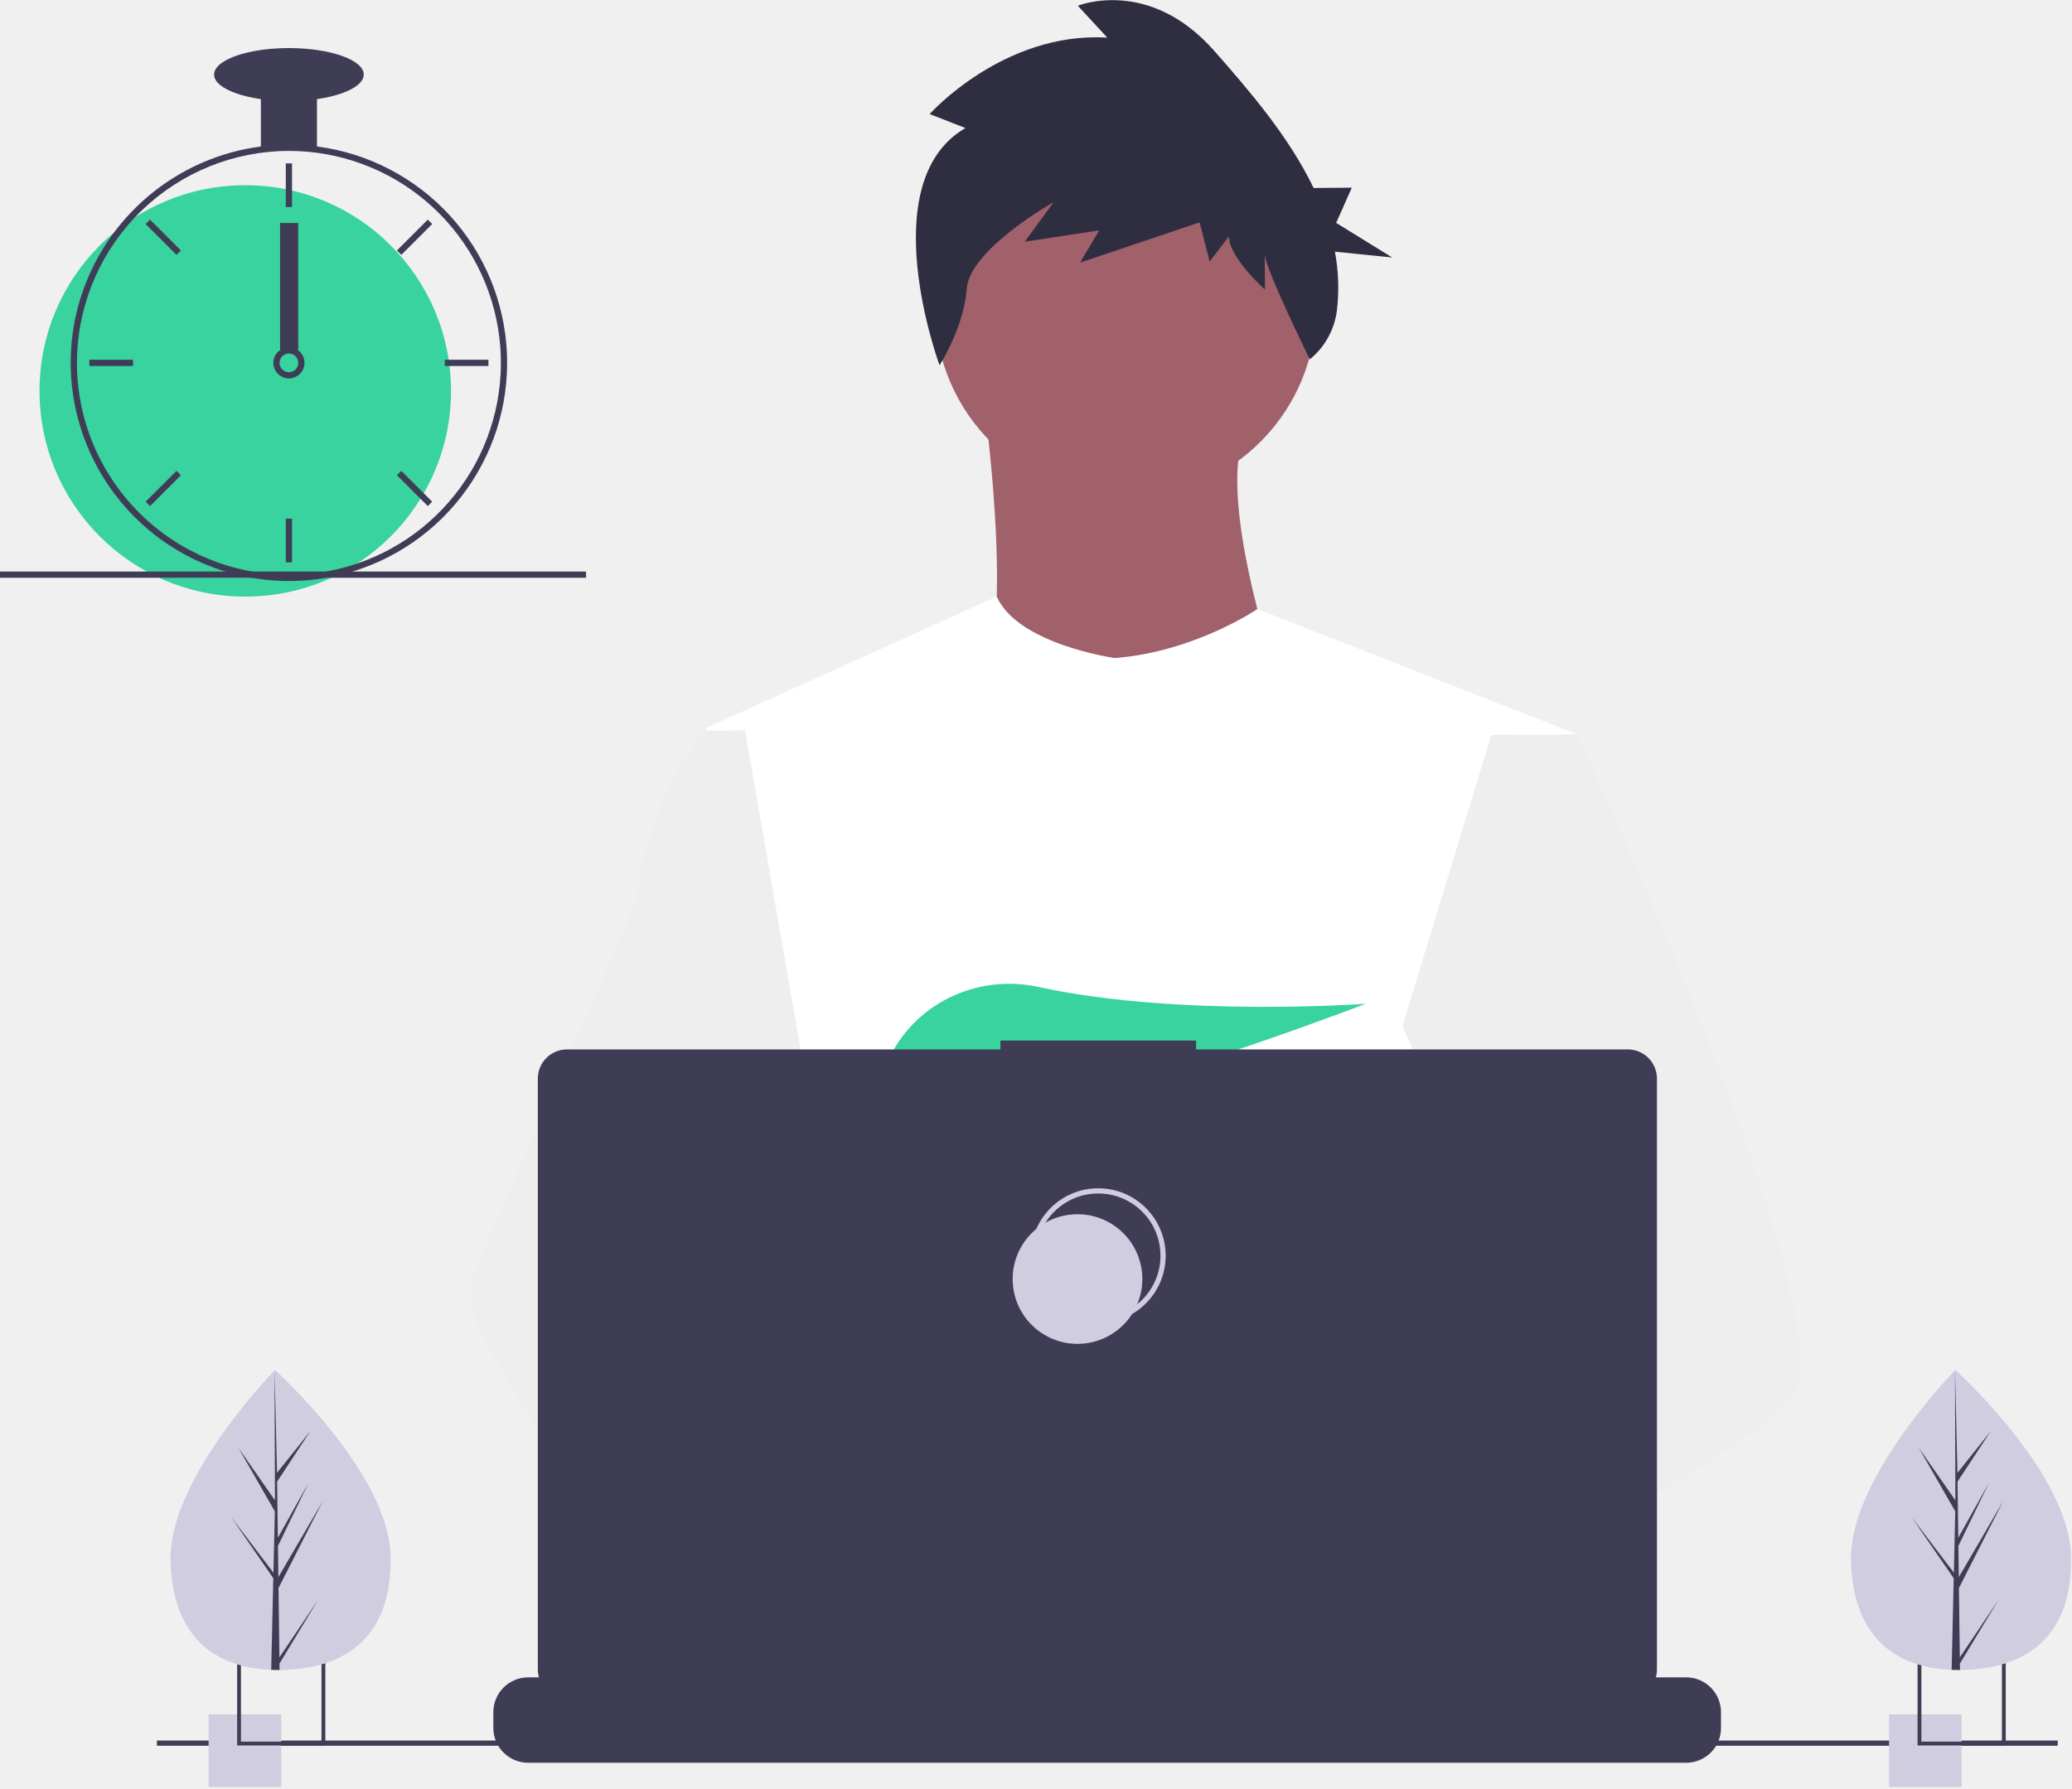
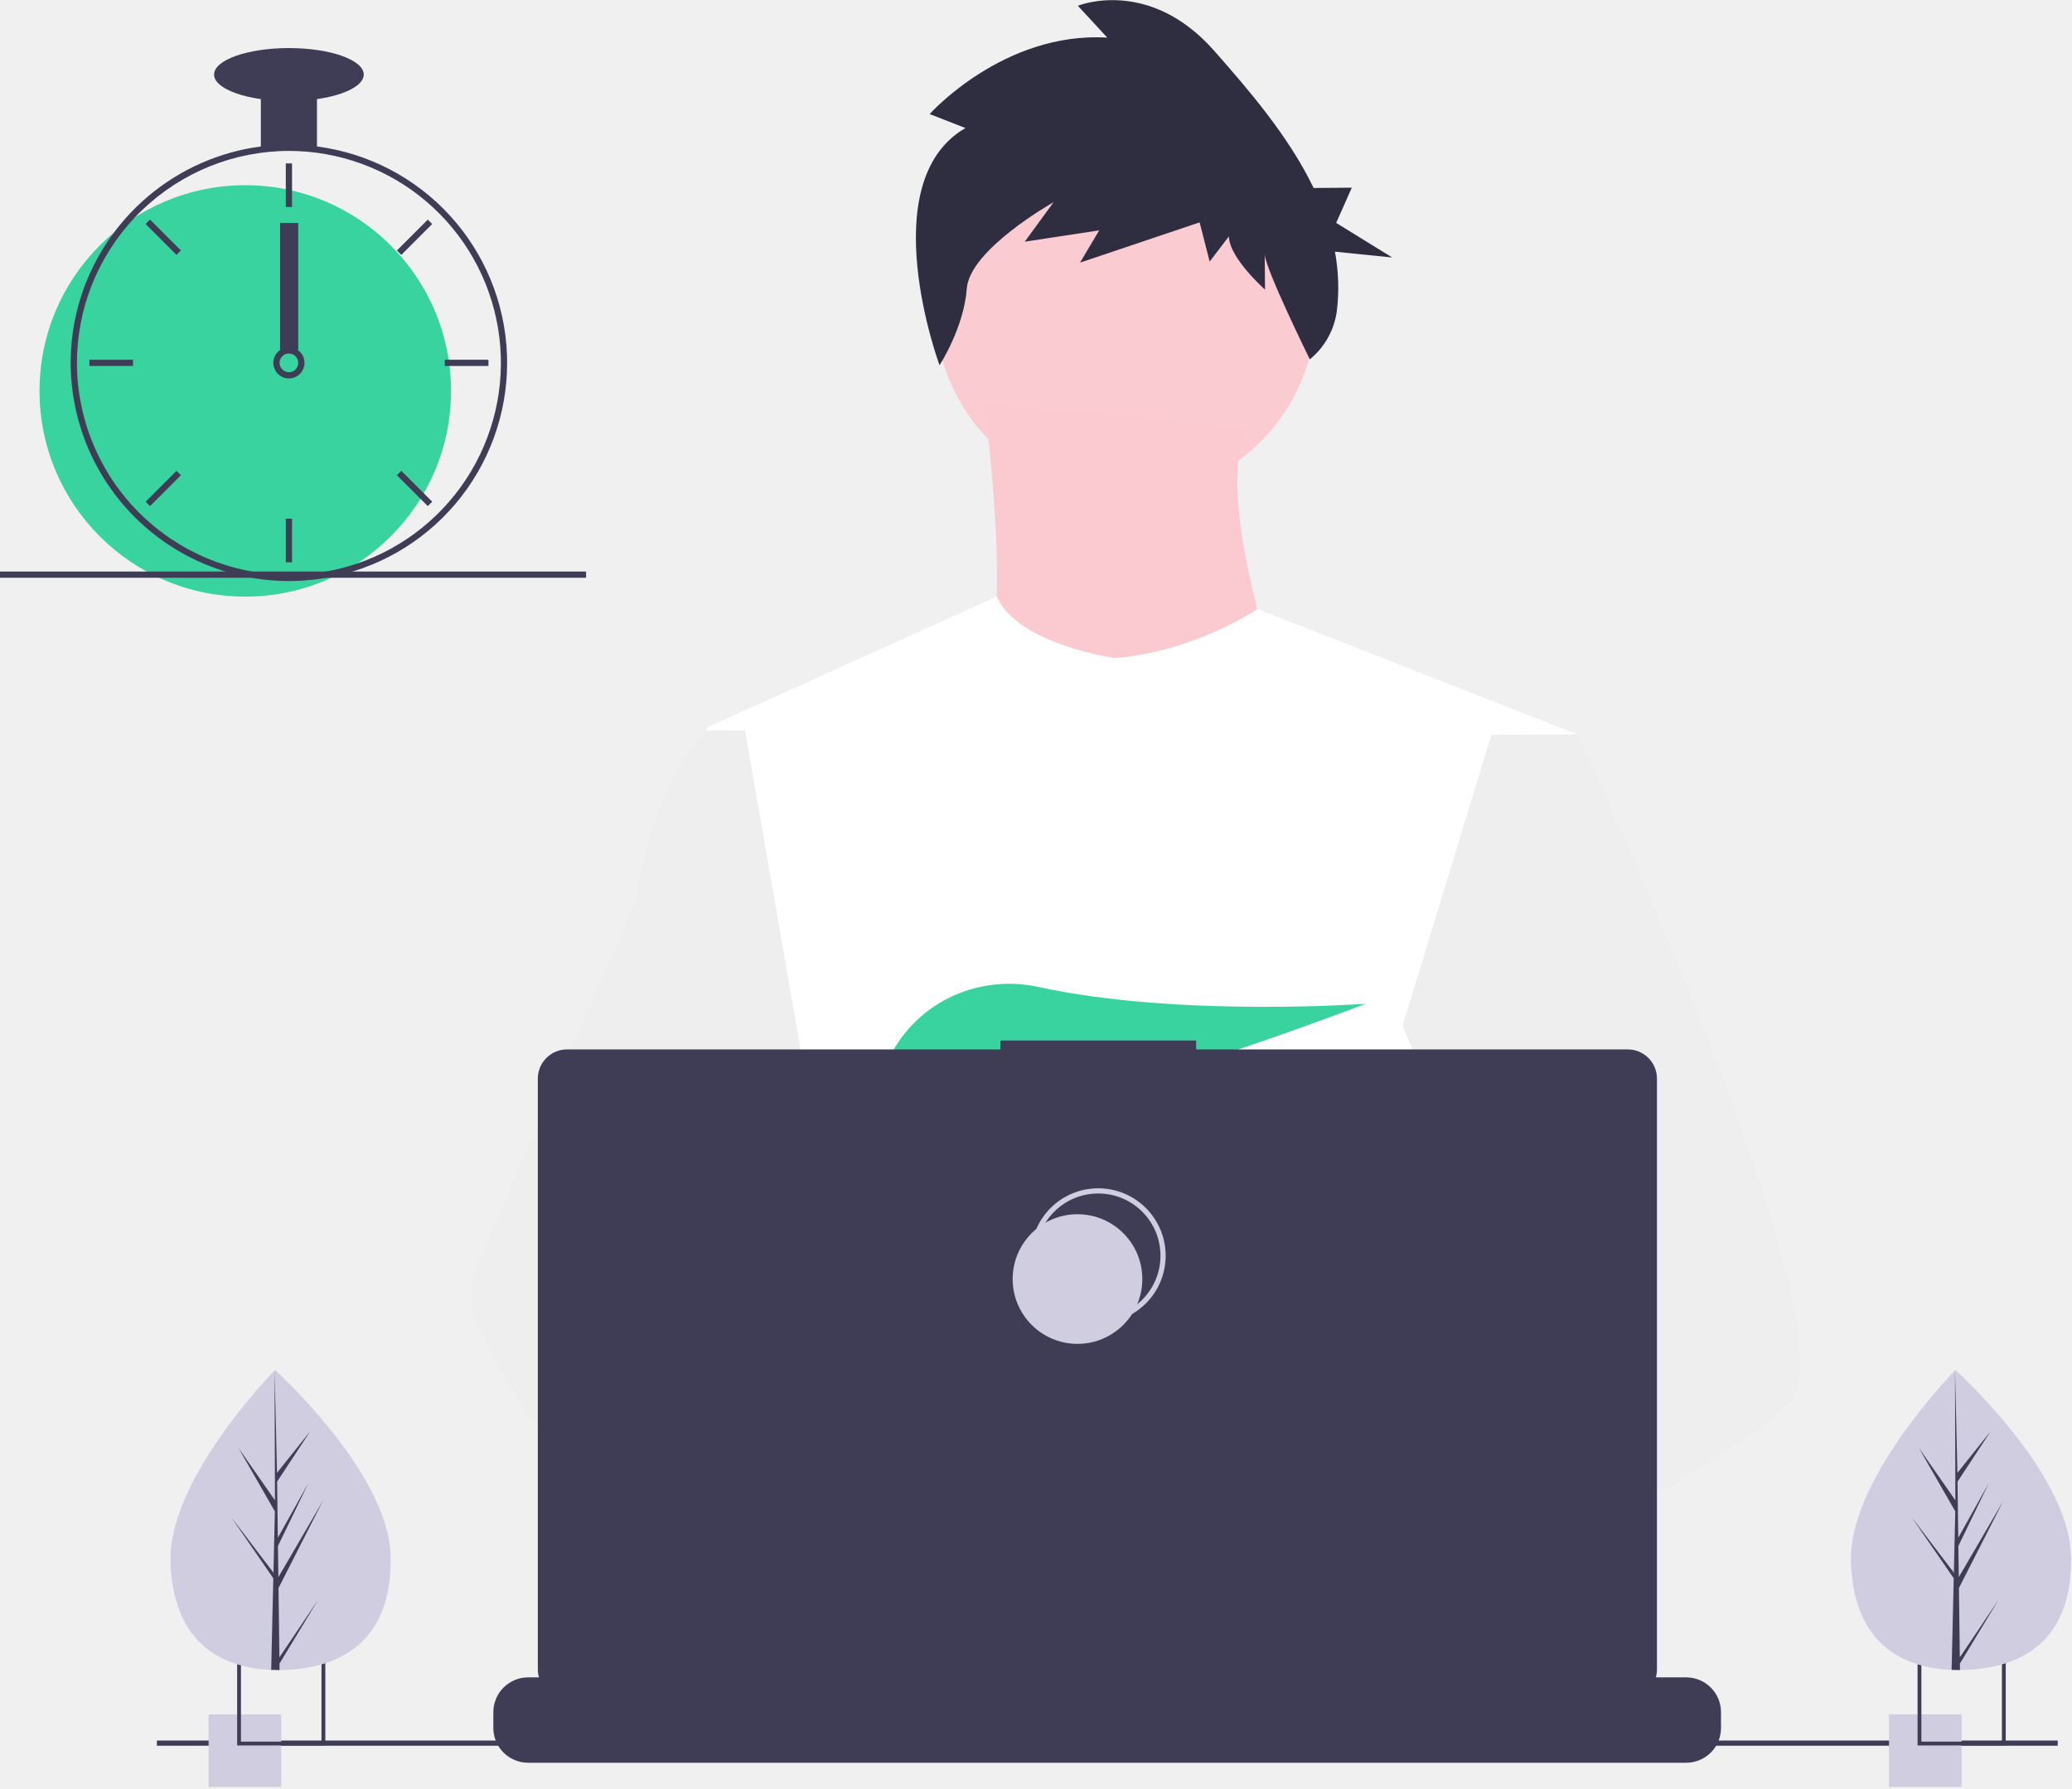
<svg xmlns="http://www.w3.org/2000/svg" width="799" height="690" viewBox="0 0 799 690" fill="none">
-   <g id="undraw_dev_productivity_umsq (1) 1" clip-path="url(#clip0)">
-     <path id="Vector" d="M516.92 624.636C516.92 624.636 512.16 626.266 504.42 628.576C487.31 633.706 455.65 642.216 428.82 643.916C405.72 645.396 386.2 641.836 382.63 626.766C381.1 620.286 383.27 614.956 388 610.576C402.12 597.486 439 592.796 468.25 591.186C476.51 590.736 484.15 590.526 490.51 590.446C501.31 590.306 508.39 590.526 508.39 590.526L508.56 591.186L516.92 624.636Z" fill="#A0616A" />
-     <path id="Vector_2" d="M436.99 672.586C418.61 695.346 342.73 647.666 316.19 629.886C310.41 626.016 306.97 623.566 306.97 623.566L331.25 591.186L338.94 580.936C338.94 580.936 345.82 584.586 355.99 590.526C356.36 590.746 356.73 590.966 357.11 591.186C365.88 596.336 376.89 603.066 388 610.576C403.33 620.946 418.83 632.776 428.82 643.916C438.59 654.806 443.08 665.036 436.99 672.586Z" fill="#A0616A" />
-     <g id="me">
-       <path id="Vector_3" d="M434.672 191.952C475.283 191.607 507.926 158.406 507.582 117.795C507.237 77.183 474.036 44.54 433.425 44.885C392.813 45.229 360.17 78.43 360.515 119.042C360.859 159.653 394.06 192.296 434.672 191.952Z" fill="#A0616A" />
-       <path id="Vector_4" d="M379.477 155.65C379.477 155.65 394.216 259.972 373.002 271.875C351.787 283.779 499.929 283.588 499.929 283.588C499.929 283.588 466.124 193.284 480.809 165.449L379.477 155.65Z" fill="#A0616A" />
-       <path id="Vector_5" d="M608.101 283.199L596.257 339.402L571.214 458.308L570.49 464.815L562.138 540.138L556.582 590.177L552.857 623.79C528.584 636.526 510.988 645.326 510.988 645.326C510.988 645.326 509.404 637.719 506.871 627.99C489.805 633.265 458.218 642.043 431.404 643.97C441.266 654.777 445.842 664.969 439.817 672.57C421.63 695.485 345.349 648.45 318.659 630.896C318.077 635.158 317.879 639.464 318.068 643.762L297.626 628.314L299.331 592.359L302.206 531.522L305.819 455.229C304.448 451.975 303.294 448.634 302.364 445.228C295.956 423.161 288.032 379.057 281.928 342.067C277.016 312.298 273.302 287.138 272.517 281.785C272.411 281.086 272.358 280.726 272.358 280.726L384.363 230.094C392.509 248.556 429.865 253.809 429.865 253.809C460.756 251.417 484.847 234.913 484.847 234.913L608.101 283.199Z" fill="white" />
-       <path id="Vector_6" d="M372.285 49.381L358.49 43.993C358.49 43.993 386.969 12.1 426.99 14.513L415.635 2.224C415.635 2.224 443.04 -9.018 468.283 19.667C481.553 34.747 496.908 52.474 506.557 72.508L521.281 72.383L515.251 85.966L536.874 99.315L514.777 97.072C516.155 104.471 516.421 112.034 515.566 119.511C514.683 126.991 510.928 133.835 505.094 138.598V138.598C505.094 138.598 487.743 103.449 487.696 97.944L487.813 111.705C487.813 111.705 473.959 99.437 473.889 91.181L466.471 100.877L462.593 85.772L416.475 101.301L423.87 88.853L395.157 93.225L406.278 77.992C406.278 77.992 373.932 96.157 372.811 111.304C371.689 126.452 362.299 140.875 362.299 140.875C362.299 140.875 336.213 70.329 372.285 49.381Z" fill="#2F2E41" />
-       <path id="Vector_7" d="M690.215 540.422C682.794 548.605 664.338 560.992 641.951 574.422C633.623 579.413 624.757 584.559 615.71 589.676C594.122 601.889 571.514 614.001 552.857 623.79C528.584 636.526 510.988 645.326 510.988 645.326C510.988 645.326 509.403 637.719 506.871 627.99C503.48 614.968 498.397 598.141 493.184 590.715C493.002 590.456 492.82 590.218 492.638 589.979C491.121 588.022 489.601 586.885 488.112 586.897L562.138 540.138L594.127 519.926L570.489 464.814L540.842 395.683L557.908 339.727L575.062 283.479L608.101 283.199C608.101 283.199 619.243 306.985 633.514 340.166C635.647 345.128 637.851 350.299 640.096 355.64C669.469 425.394 706.176 522.836 690.215 540.422Z" fill="#EEEEEE" />
-       <path id="Vector_8" d="M358.123 591.2C355.41 591.212 352.702 591.456 350.029 591.928C327.074 596.073 320.47 616.94 318.659 630.896C318.077 635.158 317.879 639.464 318.068 643.761L297.626 628.314L290.178 622.687C272.316 616.628 256.353 605.733 242.483 592.84C230.449 581.456 219.634 568.849 210.213 555.223C200.831 541.793 192.448 527.692 185.134 513.034C183.094 508.943 181.977 504.454 181.864 499.884C181.751 495.314 182.644 490.775 184.48 486.588L209.154 430.327L245.218 348.098C245.471 346.146 245.752 344.237 246.059 342.371C252.995 300.511 272.367 281.786 272.367 281.786L287.286 281.659L297.778 341.932L310.813 416.815L302.364 445.227L282.839 510.845L302.205 531.522L358.123 591.2Z" fill="#EEEEEE" />
-     </g>
-     <path id="Vector_9" d="M372.877 415.806L385.631 430.686C390.37 429.783 395.319 428.721 400.416 427.529L396.752 415.806L405.71 426.256C459.707 412.975 526.637 387.155 526.637 387.155C526.637 387.155 454.379 392.453 400.428 380.666C376.558 375.451 351.998 387.284 342.202 409.668C336.508 422.679 337.403 433.951 357.596 433.951C364.419 433.835 371.223 433.195 377.949 432.037L372.877 415.806Z" fill="#38D39F" />
-     <path id="Vector_10" d="M663.65 660.386V666.456C663.654 668.122 663.345 669.774 662.74 671.326C662.472 672.018 662.147 672.687 661.77 673.326C660.578 675.326 658.887 676.983 656.862 678.133C654.838 679.283 652.549 679.887 650.22 679.886H203.67C201.342 679.887 199.053 679.283 197.028 678.133C195.003 676.983 193.312 675.326 192.12 673.326C191.743 672.687 191.419 672.018 191.15 671.326C190.546 669.774 190.237 668.122 190.24 666.456V660.386C190.24 658.622 190.587 656.876 191.262 655.246C191.936 653.616 192.926 652.136 194.173 650.888C195.42 649.641 196.901 648.652 198.53 647.977C200.16 647.302 201.906 646.955 203.67 646.956H229.41V644.126C229.41 644.052 229.425 643.979 229.453 643.911C229.481 643.843 229.522 643.782 229.574 643.73C229.626 643.678 229.688 643.636 229.756 643.608C229.824 643.58 229.897 643.566 229.97 643.566H243.4C243.474 643.566 243.547 643.58 243.615 643.608C243.683 643.636 243.745 643.678 243.797 643.73C243.849 643.782 243.89 643.843 243.918 643.911C243.946 643.979 243.96 644.052 243.96 644.126V646.956H252.35V644.126C252.35 644.052 252.365 643.979 252.393 643.911C252.421 643.843 252.462 643.782 252.514 643.73C252.566 643.678 252.628 643.636 252.696 643.608C252.764 643.58 252.837 643.566 252.91 643.566H266.34C266.414 643.566 266.487 643.58 266.555 643.608C266.623 643.636 266.684 643.678 266.736 643.73C266.789 643.782 266.83 643.843 266.858 643.911C266.886 643.979 266.9 644.052 266.9 644.126V646.956H275.3V644.126C275.3 644.052 275.315 643.979 275.343 643.911C275.371 643.843 275.412 643.782 275.464 643.73C275.516 643.678 275.578 643.636 275.646 643.608C275.714 643.58 275.787 643.566 275.86 643.566H289.29C289.364 643.566 289.437 643.58 289.505 643.608C289.573 643.636 289.634 643.678 289.686 643.73C289.739 643.782 289.78 643.843 289.808 643.911C289.836 643.979 289.85 644.052 289.85 644.126V646.956H298.24V644.126C298.24 644.052 298.255 643.979 298.283 643.911C298.311 643.843 298.352 643.782 298.404 643.73C298.456 643.678 298.518 643.636 298.586 643.608C298.654 643.58 298.727 643.566 298.8 643.566H312.23C312.304 643.566 312.377 643.58 312.445 643.608C312.513 643.636 312.574 643.678 312.626 643.73C312.678 643.782 312.72 643.843 312.748 643.911C312.776 643.979 312.79 644.052 312.79 644.126V646.956H321.18V644.126C321.18 644.052 321.194 643.979 321.223 643.911C321.251 643.843 321.292 643.782 321.344 643.73C321.396 643.678 321.458 643.636 321.526 643.608C321.594 643.58 321.667 643.566 321.74 643.566H335.17C335.244 643.566 335.317 643.58 335.385 643.608C335.453 643.636 335.514 643.678 335.566 643.73C335.618 643.782 335.66 643.843 335.688 643.911C335.716 643.979 335.73 644.052 335.73 644.126V646.956H344.13V644.126C344.13 644.052 344.145 643.979 344.173 643.911C344.201 643.843 344.242 643.782 344.294 643.73C344.346 643.678 344.408 643.636 344.476 643.608C344.544 643.58 344.617 643.566 344.69 643.566H358.12C358.194 643.566 358.267 643.58 358.335 643.608C358.403 643.636 358.464 643.678 358.516 643.73C358.569 643.782 358.61 643.843 358.638 643.911C358.666 643.979 358.68 644.052 358.68 644.126V646.956H367.07V644.126C367.07 644.052 367.085 643.979 367.113 643.911C367.141 643.843 367.182 643.782 367.234 643.73C367.286 643.678 367.348 643.636 367.416 643.608C367.484 643.58 367.557 643.566 367.63 643.566H472.83C472.904 643.566 472.977 643.58 473.045 643.608C473.113 643.636 473.174 643.678 473.227 643.73C473.279 643.782 473.32 643.843 473.348 643.911C473.376 643.979 473.39 644.052 473.39 644.126V646.956H481.79V644.126C481.79 644.052 481.804 643.979 481.833 643.911C481.861 643.843 481.902 643.782 481.954 643.73C482.006 643.678 482.068 643.636 482.136 643.608C482.204 643.58 482.277 643.566 482.35 643.566H495.78C495.928 643.567 496.07 643.627 496.175 643.732C496.279 643.836 496.339 643.978 496.34 644.126V646.956H504.73V644.126C504.73 644.052 504.745 643.979 504.773 643.911C504.801 643.843 504.842 643.782 504.894 643.73C504.946 643.678 505.008 643.636 505.076 643.608C505.144 643.58 505.217 643.566 505.29 643.566H518.72C518.794 643.566 518.867 643.58 518.935 643.608C519.003 643.636 519.065 643.678 519.117 643.73C519.169 643.782 519.21 643.843 519.238 643.911C519.266 643.979 519.28 644.052 519.28 644.126V646.956H527.67V644.126C527.67 644.052 527.685 643.979 527.713 643.911C527.741 643.843 527.782 643.782 527.834 643.73C527.886 643.678 527.948 643.636 528.016 643.608C528.084 643.58 528.157 643.566 528.23 643.566H541.66C541.734 643.566 541.807 643.58 541.875 643.608C541.943 643.636 542.005 643.678 542.057 643.73C542.109 643.782 542.15 643.843 542.178 643.911C542.206 643.979 542.22 644.052 542.22 644.126V646.956H550.62V644.126C550.62 644.052 550.635 643.979 550.663 643.911C550.691 643.843 550.732 643.782 550.784 643.73C550.836 643.678 550.898 643.636 550.966 643.608C551.034 643.58 551.107 643.566 551.18 643.566H564.61C564.757 643.568 564.898 643.628 565.001 643.733C565.104 643.837 565.161 643.979 565.16 644.126V646.956H573.56V644.126C573.56 644.052 573.575 643.979 573.603 643.911C573.631 643.843 573.672 643.782 573.724 643.73C573.776 643.678 573.838 643.636 573.906 643.608C573.974 643.58 574.047 643.566 574.12 643.566H587.55C587.624 643.566 587.697 643.58 587.765 643.608C587.833 643.636 587.895 643.678 587.947 643.73C587.999 643.782 588.04 643.843 588.068 643.911C588.096 643.979 588.11 644.052 588.11 644.126V646.956H596.5V644.126C596.5 644.052 596.515 643.979 596.543 643.911C596.571 643.843 596.612 643.782 596.664 643.73C596.716 643.678 596.778 643.636 596.846 643.608C596.914 643.58 596.987 643.566 597.06 643.566H610.49C610.564 643.566 610.637 643.58 610.705 643.608C610.773 643.636 610.835 643.678 610.887 643.73C610.939 643.782 610.98 643.843 611.008 643.911C611.036 643.979 611.05 644.052 611.05 644.126V646.956H650.22C651.984 646.955 653.731 647.302 655.36 647.977C656.99 648.652 658.471 649.641 659.718 650.888C660.965 652.136 661.954 653.616 662.629 655.246C663.304 656.876 663.651 658.622 663.65 660.386Z" fill="#3F3D56" />
-     <path id="Vector_11" d="M793.5 671.326H60.5V673.326H793.5V671.326Z" fill="#3F3D56" />
-     <path id="Vector_12" d="M627.694 404.757H461.251V401.326H385.78V404.757H218.651C215.665 404.757 212.801 405.943 210.69 408.054C208.578 410.166 207.392 413.029 207.392 416.015V643.927C207.392 646.913 208.578 649.776 210.69 651.888C212.801 653.999 215.665 655.185 218.651 655.185H627.694C630.68 655.185 633.544 653.999 635.655 651.888C637.767 649.776 638.953 646.913 638.953 643.927V416.015C638.953 414.537 638.662 413.073 638.096 411.707C637.53 410.341 636.701 409.1 635.655 408.054C634.61 407.009 633.369 406.18 632.003 405.614C630.637 405.048 629.173 404.757 627.694 404.757Z" fill="#3F3D56" />
-     <path id="Vector_13" d="M423.5 509.326C437.307 509.326 448.5 498.133 448.5 484.326C448.5 470.519 437.307 459.326 423.5 459.326C409.693 459.326 398.5 470.519 398.5 484.326C398.5 498.133 409.693 509.326 423.5 509.326Z" stroke="#D0CDE1" stroke-width="2" stroke-miterlimit="10" />
-     <path id="Vector_14" d="M415.5 518.326C429.307 518.326 440.5 507.133 440.5 493.326C440.5 479.519 429.307 468.326 415.5 468.326C401.693 468.326 390.5 479.519 390.5 493.326C390.5 507.133 401.693 518.326 415.5 518.326Z" fill="#D0CDE1" />
-     <path id="Vector_15" d="M108.446 661.223H80.446V689.223H108.446V661.223Z" fill="#D0CDE1" />
-     <path id="Vector_16" d="M91.45 639.223V673.223H125.45V639.223H91.45ZM123.97 671.743H92.92V640.703H123.97V671.743Z" fill="#3F3D56" />
-     <path id="Vector_17" d="M756.446 661.223H728.446V689.223H756.446V661.223Z" fill="#D0CDE1" />
-     <path id="Vector_18" d="M739.45 639.223V673.223H773.45V639.223H739.45ZM771.97 671.743H740.92V640.703H771.97V671.743Z" fill="#3F3D56" />
-     <path id="Vector_19" d="M94.58 230.113C138.399 230.113 173.921 194.592 173.921 150.773C173.921 106.955 138.399 71.433 94.58 71.433C50.762 71.433 15.24 106.955 15.24 150.773C15.24 194.592 50.762 230.113 94.58 230.113Z" fill="#38D39F" />
-     <path id="Vector_20" d="M122.229 56.49C115.045 55.576 107.774 55.576 100.59 56.49C84.586 58.591 69.52 65.24 57.181 75.647C44.842 86.053 35.747 99.781 30.975 115.202C28.805 122.229 27.576 129.514 27.321 136.864C27.285 137.886 27.261 138.92 27.261 139.954C27.283 162.264 36.156 183.655 51.932 199.431C67.708 215.207 89.099 224.08 111.41 224.103C113.201 224.103 114.992 224.042 116.759 223.934C120.907 223.674 125.03 223.103 129.093 222.227C148.495 218.055 165.798 207.161 177.947 191.468C190.095 175.776 196.308 156.295 195.487 136.467C194.665 116.638 186.863 97.738 173.459 83.104C160.054 68.47 141.909 59.044 122.229 56.49H122.229ZM137.748 217.347H137.736C130.959 219.659 123.905 221.062 116.759 221.518C114.992 221.638 113.201 221.698 111.41 221.698C89.738 221.672 68.961 213.051 53.637 197.727C38.312 182.402 29.691 161.626 29.665 139.954C29.665 138.92 29.689 137.886 29.725 136.864C30.551 115.744 39.516 95.762 54.741 81.101C69.967 66.44 90.273 58.237 111.41 58.209C130.776 58.21 149.513 65.087 164.283 77.613C179.052 90.14 188.895 107.503 192.057 126.61C195.219 145.716 191.496 165.325 181.55 181.942C171.604 198.559 156.081 211.106 137.748 217.347H137.748Z" fill="#3F3D56" />
-     <path id="Vector_21" d="M112.612 63.018H110.208V79.847H112.612V63.018Z" fill="#3F3D56" />
-     <path id="Vector_22" d="M57.858 84.702L56.158 86.402L68.058 98.302L69.758 96.602L57.858 84.702Z" fill="#3F3D56" />
-     <path id="Vector_23" d="M34.474 138.751V141.156H51.303V138.751H34.474Z" fill="#3F3D56" />
-     <path id="Vector_24" d="M56.158 193.506L57.858 195.206L69.758 183.306L68.058 181.606L56.158 193.506Z" fill="#3F3D56" />
-     <path id="Vector_25" d="M153.062 96.602L154.762 98.302L166.662 86.402L164.962 84.702L153.062 96.602Z" fill="#3F3D56" />
-     <path id="Vector_26" d="M171.516 138.751V141.156H188.346V138.751H171.516Z" fill="#3F3D56" />
-     <path id="Vector_27" d="M154.762 181.605L153.062 183.305L164.962 195.206L166.662 193.506L154.762 181.605Z" fill="#3F3D56" />
-     <path id="Vector_28" d="M112.612 200.06H110.208V216.89H112.612V200.06Z" fill="#3F3D56" />
-     <path id="Vector_29" d="M115.016 135.145C113.976 134.365 112.711 133.943 111.41 133.943C110.11 133.943 108.844 134.365 107.804 135.145C107.091 135.686 106.505 136.375 106.085 137.165C105.552 138.181 105.322 139.329 105.421 140.473C105.52 141.616 105.944 142.707 106.644 143.617C107.343 144.527 108.288 145.218 109.368 145.608C110.447 145.997 111.616 146.07 112.735 145.817C113.855 145.564 114.878 144.996 115.685 144.179C116.492 143.363 117.048 142.333 117.288 141.21C117.528 140.088 117.441 138.92 117.039 137.846C116.636 136.771 115.935 135.834 115.017 135.145H115.016ZM111.41 143.56C110.454 143.557 109.539 143.176 108.863 142.501C108.187 141.825 107.807 140.909 107.804 139.954C107.808 139.224 108.03 138.513 108.441 137.91C108.793 137.4 109.271 136.989 109.828 136.718C110.386 136.446 111.004 136.323 111.623 136.361C112.241 136.398 112.84 136.594 113.361 136.931C113.881 137.267 114.307 137.732 114.595 138.281C114.883 138.83 115.025 139.444 115.007 140.063C114.989 140.683 114.811 141.287 114.491 141.818C114.17 142.349 113.719 142.788 113.179 143.093C112.639 143.398 112.03 143.559 111.41 143.56V143.56Z" fill="#3F3D56" />
-     <path id="Vector_30" d="M122.229 35.369H100.591V57.007H122.229V35.369Z" fill="#3F3D56" />
-     <path id="Vector_31" d="M111.41 38.975C127.344 38.975 140.261 34.4 140.261 28.757C140.261 23.113 127.344 18.539 111.41 18.539C95.476 18.539 82.559 23.113 82.559 28.757C82.559 34.4 95.476 38.975 111.41 38.975Z" fill="#3F3D56" />
-     <path id="clock-arrow" d="M115 86H108V135H115V86Z" fill="#3F3D56" />
-     <path id="Vector_32" d="M226 220.44H0V222.844H226V220.44Z" fill="#3F3D56" />
-     <g id="plant-left">
-       <path id="Vector_33" d="M150.594 599.754C151.527 631.704 132.858 643.413 109.43 644.097C108.886 644.113 108.344 644.123 107.805 644.126C106.719 644.135 105.643 644.117 104.577 644.072C83.389 643.193 66.617 631.945 65.749 602.232C64.852 571.482 103.018 531.529 105.882 528.574L105.887 528.571C105.996 528.458 106.052 528.402 106.052 528.402C106.052 528.402 149.661 567.807 150.594 599.754Z" fill="#D0CDE1" />
-       <path id="Vector_34" d="M107.744 639.255L122.626 617.124L107.774 641.636L107.805 644.126C106.719 644.135 105.643 644.117 104.577 644.072L105.315 612.06L105.295 611.813L105.322 611.766L105.393 608.741L89.095 585.078L105.374 606.477L105.432 607.116L105.989 582.93L91.912 558.397L106.029 578.681L105.882 528.574L105.882 528.407L105.887 528.571L106.821 568.062L119.651 552.021L106.863 571.464L107.143 593.098L118.949 571.984L107.187 596.279L107.343 608.308L124.512 578.897L107.395 612.505L107.744 639.255Z" fill="#3F3D56" />
-     </g>
-     <g id="plant-right">
-       <path id="Vector_35" d="M798.594 599.754C799.527 631.704 780.858 643.413 757.43 644.097C756.886 644.113 756.344 644.123 755.805 644.126C754.719 644.135 753.643 644.117 752.577 644.072C731.389 643.193 714.617 631.945 713.749 602.232C712.851 571.482 751.018 531.529 753.882 528.574L753.887 528.571C753.996 528.458 754.052 528.402 754.052 528.402C754.052 528.402 797.661 567.807 798.594 599.754Z" fill="#D0CDE1" />
-       <path id="Vector_36" d="M755.744 639.255L770.626 617.124L755.774 641.636L755.805 644.126C754.719 644.135 753.643 644.117 752.577 644.072L753.315 612.06L753.295 611.813L753.323 611.766L753.393 608.741L737.095 585.078L753.374 606.477L753.432 607.116L753.989 582.93L739.912 558.397L754.029 578.681L753.882 528.574L753.882 528.407L753.887 528.571L754.821 568.062L767.651 552.021L754.864 571.464L755.143 593.098L766.949 571.984L755.187 596.279L755.343 608.308L772.512 578.897L755.395 612.505L755.744 639.255Z" fill="#3F3D56" />
-     </g>
-   </g>
-   <defs>
-     <clipPath id="clip0">
-       <rect width="798.627" height="689.223" fill="white" />
-     </clipPath>
-   </defs>
+   <path d="M516.92 624.636C516.92 624.636 512.16 626.266 504.42 628.576C487.31 633.706 455.65 642.216 428.82 643.916C405.72 645.396 386.2 641.836 382.63 626.766C381.1 620.286 383.27 614.956 388 610.576C402.12 597.486 439 592.796 468.25 591.186C476.51 590.736 484.15 590.526 490.51 590.446C501.31 590.306 508.39 590.526 508.39 590.526L508.56 591.186L516.92 624.636Z" fill="#A0616A" />
+   <path d="M436.99 672.586C418.61 695.346 342.73 647.666 316.19 629.886C310.41 626.016 306.97 623.566 306.97 623.566L331.25 591.186L338.94 580.936C338.94 580.936 345.82 584.586 355.99 590.526C356.36 590.746 356.73 590.966 357.11 591.186C365.88 596.336 376.89 603.066 388 610.576C403.33 620.946 418.83 632.776 428.82 643.916C438.59 654.806 443.08 665.036 436.99 672.586Z" fill="#A0616A" />
+   <path d="M434.672 191.952C475.283 191.607 507.926 158.406 507.582 117.795C507.237 77.183 474.036 44.54 433.425 44.885C392.813 45.229 360.17 78.43 360.515 119.042C360.859 159.653 394.06 192.296 434.672 191.952Z" fill="#FBCAD1" fill-opacity="0.97" />
+   <path d="M379.477 155.65C379.477 155.65 394.216 259.972 373.002 271.875C351.787 283.779 499.929 283.588 499.929 283.588C499.929 283.588 466.124 193.284 480.809 165.449L379.477 155.65Z" fill="#FBCAD1" />
+   <path d="M608.101 283.199L596.257 339.402L571.214 458.308L570.49 464.815L562.138 540.138L556.582 590.177L552.857 623.79C528.584 636.526 510.988 645.326 510.988 645.326C510.988 645.326 509.404 637.719 506.871 627.99C489.805 633.265 458.218 642.043 431.404 643.97C441.266 654.777 445.842 664.969 439.817 672.57C421.63 695.485 345.349 648.45 318.659 630.896C318.077 635.158 317.879 639.464 318.068 643.762L297.626 628.314L299.331 592.359L302.206 531.522L305.819 455.229C304.448 451.975 303.294 448.634 302.364 445.228C295.956 423.161 288.032 379.057 281.928 342.067C277.016 312.298 273.302 287.138 272.517 281.785C272.411 281.086 272.358 280.726 272.358 280.726L384.363 230.094C392.509 248.556 429.865 253.809 429.865 253.809C460.756 251.417 484.847 234.913 484.847 234.913L608.101 283.199Z" fill="white" />
+   <path d="M372.285 49.381L358.49 43.993C358.49 43.993 386.969 12.1 426.99 14.513L415.635 2.224C415.635 2.224 443.04 -9.018 468.283 19.667C481.553 34.747 496.908 52.474 506.557 72.508L521.281 72.383L515.251 85.966L536.874 99.315L514.777 97.072C516.155 104.471 516.421 112.034 515.566 119.511C514.683 126.991 510.928 133.835 505.094 138.598C505.094 138.598 487.743 103.449 487.696 97.944L487.813 111.705C487.813 111.705 473.959 99.437 473.889 91.181L466.471 100.877L462.593 85.772L416.475 101.301L423.87 88.853L395.157 93.225L406.278 77.992C406.278 77.992 373.932 96.157 372.811 111.304C371.689 126.452 362.299 140.875 362.299 140.875C362.299 140.875 336.213 70.329 372.285 49.381Z" fill="#2F2E41" />
+   <path d="M690.215 540.422C682.794 548.605 664.338 560.992 641.951 574.422C633.623 579.413 624.757 584.559 615.71 589.676C594.122 601.889 571.514 614.001 552.857 623.79C528.584 636.526 510.988 645.326 510.988 645.326C510.988 645.326 509.403 637.719 506.871 627.99C503.48 614.968 498.397 598.141 493.184 590.715C493.002 590.456 492.82 590.218 492.638 589.979C491.121 588.022 489.601 586.885 488.112 586.897L562.138 540.138L594.127 519.926L570.489 464.814L540.842 395.683L557.908 339.727L575.062 283.479L608.101 283.199C608.101 283.199 619.243 306.985 633.514 340.166C635.647 345.128 637.851 350.299 640.096 355.64C669.469 425.394 706.176 522.836 690.215 540.422Z" fill="#EEEEEE" />
+   <path d="M358.123 591.2C355.41 591.212 352.702 591.456 350.029 591.928C327.074 596.073 320.47 616.94 318.659 630.896C318.077 635.158 317.879 639.464 318.068 643.761L297.626 628.314L290.178 622.687C272.316 616.628 256.353 605.733 242.483 592.84C230.449 581.456 219.634 568.849 210.213 555.223C200.831 541.793 192.448 527.692 185.134 513.034C183.094 508.943 181.977 504.454 181.864 499.884C181.751 495.314 182.644 490.775 184.48 486.588L209.154 430.327L245.218 348.098C245.471 346.146 245.752 344.237 246.059 342.371C252.995 300.511 272.367 281.786 272.367 281.786L287.286 281.659L297.778 341.932L310.813 416.815L302.364 445.227L282.839 510.845L302.205 531.522L358.123 591.2Z" fill="#EEEEEE" />
+   <path d="M372.877 415.806L385.631 430.686C390.37 429.783 395.319 428.721 400.416 427.529L396.752 415.806L405.71 426.256C459.707 412.975 526.637 387.155 526.637 387.155C526.637 387.155 454.379 392.453 400.428 380.666C376.558 375.451 351.998 387.284 342.202 409.668C336.508 422.679 337.403 433.951 357.596 433.951C364.419 433.835 371.223 433.195 377.949 432.037L372.877 415.806Z" fill="#38D39F" />
+   <path d="M663.65 660.386V666.456C663.654 668.122 663.345 669.774 662.74 671.326C662.472 672.018 662.147 672.687 661.77 673.326C660.578 675.326 658.887 676.983 656.862 678.133C654.838 679.283 652.549 679.887 650.22 679.886H203.67C201.342 679.887 199.053 679.283 197.028 678.133C195.003 676.983 193.312 675.326 192.12 673.326C191.743 672.687 191.419 672.018 191.15 671.326C190.546 669.774 190.237 668.122 190.24 666.456V660.386C190.24 658.622 190.587 656.876 191.262 655.246C191.936 653.616 192.926 652.136 194.173 650.888C195.42 649.641 196.901 648.652 198.53 647.977C200.16 647.302 201.906 646.955 203.67 646.956H229.41V644.126C229.41 644.052 229.425 643.979 229.453 643.911C229.481 643.843 229.522 643.782 229.574 643.73C229.626 643.678 229.688 643.636 229.756 643.608C229.824 643.58 229.897 643.566 229.97 643.566H243.4C243.474 643.566 243.547 643.58 243.615 643.608C243.683 643.636 243.745 643.678 243.797 643.73C243.849 643.782 243.89 643.843 243.918 643.911C243.946 643.979 243.96 644.052 243.96 644.126V646.956H252.35V644.126C252.35 644.052 252.365 643.979 252.393 643.911C252.421 643.843 252.462 643.782 252.514 643.73C252.566 643.678 252.628 643.636 252.696 643.608C252.764 643.58 252.837 643.566 252.91 643.566H266.34C266.414 643.566 266.487 643.58 266.555 643.608C266.623 643.636 266.684 643.678 266.736 643.73C266.789 643.782 266.83 643.843 266.858 643.911C266.886 643.979 266.9 644.052 266.9 644.126V646.956H275.3V644.126C275.3 644.052 275.315 643.979 275.343 643.911C275.371 643.843 275.412 643.782 275.464 643.73C275.516 643.678 275.578 643.636 275.646 643.608C275.714 643.58 275.787 643.566 275.86 643.566H289.29C289.364 643.566 289.437 643.58 289.505 643.608C289.573 643.636 289.634 643.678 289.686 643.73C289.739 643.782 289.78 643.843 289.808 643.911C289.836 643.979 289.85 644.052 289.85 644.126V646.956H298.24V644.126C298.24 644.052 298.255 643.979 298.283 643.911C298.311 643.843 298.352 643.782 298.404 643.73C298.456 643.678 298.518 643.636 298.586 643.608C298.654 643.58 298.727 643.566 298.8 643.566H312.23C312.304 643.566 312.377 643.58 312.445 643.608C312.513 643.636 312.574 643.678 312.626 643.73C312.678 643.782 312.72 643.843 312.748 643.911C312.776 643.979 312.79 644.052 312.79 644.126V646.956H321.18V644.126C321.18 644.052 321.194 643.979 321.223 643.911C321.251 643.843 321.292 643.782 321.344 643.73C321.396 643.678 321.458 643.636 321.526 643.608C321.594 643.58 321.667 643.566 321.74 643.566H335.17C335.244 643.566 335.317 643.58 335.385 643.608C335.453 643.636 335.514 643.678 335.566 643.73C335.618 643.782 335.66 643.843 335.688 643.911C335.716 643.979 335.73 644.052 335.73 644.126V646.956H344.13V644.126C344.13 644.052 344.145 643.979 344.173 643.911C344.201 643.843 344.242 643.782 344.294 643.73C344.346 643.678 344.408 643.636 344.476 643.608C344.544 643.58 344.617 643.566 344.69 643.566H358.12C358.194 643.566 358.267 643.58 358.335 643.608C358.403 643.636 358.464 643.678 358.516 643.73C358.569 643.782 358.61 643.843 358.638 643.911C358.666 643.979 358.68 644.052 358.68 644.126V646.956H367.07V644.126C367.07 644.052 367.085 643.979 367.113 643.911C367.141 643.843 367.182 643.782 367.234 643.73C367.286 643.678 367.348 643.636 367.416 643.608C367.484 643.58 367.557 643.566 367.63 643.566H472.83C472.904 643.566 472.977 643.58 473.045 643.608C473.113 643.636 473.174 643.678 473.227 643.73C473.279 643.782 473.32 643.843 473.348 643.911C473.376 643.979 473.39 644.052 473.39 644.126V646.956H481.79V644.126C481.79 644.052 481.804 643.979 481.833 643.911C481.861 643.843 481.902 643.782 481.954 643.73C482.006 643.678 482.068 643.636 482.136 643.608C482.204 643.58 482.277 643.566 482.35 643.566H495.78C495.928 643.567 496.07 643.627 496.175 643.732C496.279 643.836 496.339 643.978 496.34 644.126V646.956H504.73V644.126C504.73 644.052 504.745 643.979 504.773 643.911C504.801 643.843 504.842 643.782 504.894 643.73C504.946 643.678 505.008 643.636 505.076 643.608C505.144 643.58 505.217 643.566 505.29 643.566H518.72C518.794 643.566 518.867 643.58 518.935 643.608C519.003 643.636 519.065 643.678 519.117 643.73C519.169 643.782 519.21 643.843 519.238 643.911C519.266 643.979 519.28 644.052 519.28 644.126V646.956H527.67V644.126C527.67 644.052 527.685 643.979 527.713 643.911C527.741 643.843 527.782 643.782 527.834 643.73C527.886 643.678 527.948 643.636 528.016 643.608C528.084 643.58 528.157 643.566 528.23 643.566H541.66C541.734 643.566 541.807 643.58 541.875 643.608C541.943 643.636 542.005 643.678 542.057 643.73C542.109 643.782 542.15 643.843 542.178 643.911C542.206 643.979 542.22 644.052 542.22 644.126V646.956H550.62V644.126C550.62 644.052 550.635 643.979 550.663 643.911C550.691 643.843 550.732 643.782 550.784 643.73C550.836 643.678 550.898 643.636 550.966 643.608C551.034 643.58 551.107 643.566 551.18 643.566H564.61C564.757 643.568 564.898 643.628 565.001 643.733C565.104 643.837 565.161 643.979 565.16 644.126V646.956H573.56V644.126C573.56 644.052 573.575 643.979 573.603 643.911C573.631 643.843 573.672 643.782 573.724 643.73C573.776 643.678 573.838 643.636 573.906 643.608C573.974 643.58 574.047 643.566 574.12 643.566H587.55C587.624 643.566 587.697 643.58 587.765 643.608C587.833 643.636 587.895 643.678 587.947 643.73C587.999 643.782 588.04 643.843 588.068 643.911C588.096 643.979 588.11 644.052 588.11 644.126V646.956H596.5V644.126C596.5 644.052 596.515 643.979 596.543 643.911C596.571 643.843 596.612 643.782 596.664 643.73C596.716 643.678 596.778 643.636 596.846 643.608C596.914 643.58 596.987 643.566 597.06 643.566H610.49C610.564 643.566 610.637 643.58 610.705 643.608C610.773 643.636 610.835 643.678 610.887 643.73C610.939 643.782 610.98 643.843 611.008 643.911C611.036 643.979 611.05 644.052 611.05 644.126V646.956H650.22C651.984 646.955 653.731 647.302 655.36 647.977C656.99 648.652 658.471 649.641 659.718 650.888C660.965 652.136 661.954 653.616 662.629 655.246C663.304 656.876 663.651 658.622 663.65 660.386Z" fill="#3F3D56" />
+   <path d="M793.5 671.326H60.5V673.326H793.5V671.326Z" fill="#3F3D56" />
+   <path d="M627.694 404.757H461.251V401.326H385.78V404.757H218.651C215.665 404.757 212.801 405.943 210.69 408.054C208.578 410.166 207.392 413.029 207.392 416.015V643.927C207.392 646.913 208.578 649.776 210.69 651.888C212.801 653.999 215.665 655.185 218.651 655.185H627.694C630.68 655.185 633.544 653.999 635.655 651.888C637.767 649.776 638.953 646.913 638.953 643.927V416.015C638.953 414.537 638.662 413.073 638.096 411.707C637.53 410.341 636.701 409.1 635.655 408.054C634.61 407.009 633.369 406.18 632.003 405.614C630.637 405.048 629.173 404.757 627.694 404.757Z" fill="#3F3D56" />
+   <path d="M423.5 509.326C437.307 509.326 448.5 498.133 448.5 484.326C448.5 470.519 437.307 459.326 423.5 459.326C409.693 459.326 398.5 470.519 398.5 484.326C398.5 498.133 409.693 509.326 423.5 509.326Z" stroke="#D0CDE1" stroke-width="2" stroke-miterlimit="10" />
+   <path d="M415.5 518.326C429.307 518.326 440.5 507.133 440.5 493.326C440.5 479.519 429.307 468.326 415.5 468.326C401.693 468.326 390.5 479.519 390.5 493.326C390.5 507.133 401.693 518.326 415.5 518.326Z" fill="#D0CDE1" />
+   <path d="M108.446 661.223H80.446V689.223H108.446V661.223Z" fill="#D0CDE1" />
+   <path d="M91.45 639.223V673.223H125.45V639.223H91.45ZM123.97 671.743H92.92V640.703H123.97V671.743Z" fill="#3F3D56" />
+   <path d="M756.446 661.223H728.446V689.223H756.446V661.223Z" fill="#D0CDE1" />
+   <path d="M739.45 639.223V673.223H773.45V639.223H739.45ZM771.97 671.743H740.92V640.703H771.97V671.743Z" fill="#3F3D56" />
+   <path d="M94.58 230.113C138.399 230.113 173.921 194.592 173.921 150.773C173.921 106.955 138.399 71.433 94.58 71.433C50.762 71.433 15.24 106.955 15.24 150.773C15.24 194.592 50.762 230.113 94.58 230.113Z" fill="#38D39F" />
+   <path d="M122.229 56.49C115.045 55.576 107.774 55.576 100.59 56.49C84.586 58.591 69.52 65.24 57.181 75.647C44.842 86.053 35.747 99.781 30.975 115.202C28.805 122.229 27.576 129.514 27.321 136.864C27.285 137.886 27.261 138.92 27.261 139.954C27.283 162.264 36.156 183.655 51.932 199.431C67.708 215.207 89.099 224.08 111.41 224.103C113.201 224.103 114.992 224.042 116.759 223.934C120.907 223.674 125.03 223.103 129.093 222.227C148.495 218.055 165.798 207.161 177.947 191.468C190.095 175.776 196.308 156.295 195.487 136.467C194.665 116.638 186.863 97.738 173.459 83.104C160.054 68.47 141.909 59.044 122.229 56.49ZM137.748 217.347H137.736C130.959 219.659 123.905 221.062 116.759 221.518C114.992 221.638 113.201 221.698 111.41 221.698C89.738 221.672 68.961 213.051 53.637 197.727C38.312 182.402 29.691 161.626 29.665 139.954C29.665 138.92 29.689 137.886 29.725 136.864C30.551 115.744 39.516 95.762 54.741 81.101C69.967 66.44 90.273 58.237 111.41 58.209C130.776 58.21 149.513 65.087 164.283 77.613C179.052 90.14 188.895 107.503 192.057 126.61C195.219 145.716 191.496 165.325 181.55 181.942C171.604 198.559 156.081 211.106 137.748 217.347Z" fill="#3F3D56" />
+   <path d="M112.612 63.018H110.208V79.847H112.612V63.018Z" fill="#3F3D56" />
+   <path d="M57.858 84.702L56.158 86.402L68.058 98.302L69.758 96.602L57.858 84.702Z" fill="#3F3D56" />
+   <path d="M34.474 138.751V141.156H51.303V138.751H34.474Z" fill="#3F3D56" />
+   <path d="M56.158 193.506L57.858 195.206L69.758 183.306L68.058 181.606L56.158 193.506Z" fill="#3F3D56" />
+   <path d="M153.062 96.602L154.762 98.302L166.662 86.402L164.962 84.702L153.062 96.602Z" fill="#3F3D56" />
+   <path d="M171.516 138.751V141.156H188.346V138.751H171.516Z" fill="#3F3D56" />
+   <path d="M154.762 181.605L153.062 183.305L164.962 195.206L166.662 193.506L154.762 181.605Z" fill="#3F3D56" />
+   <path d="M112.612 200.06H110.208V216.89H112.612V200.06Z" fill="#3F3D56" />
+   <path d="M115.016 135.145C113.976 134.365 112.711 133.943 111.41 133.943C110.11 133.943 108.844 134.365 107.804 135.145C107.091 135.686 106.505 136.375 106.085 137.165C105.552 138.181 105.322 139.329 105.421 140.473C105.52 141.616 105.944 142.707 106.644 143.617C107.343 144.527 108.288 145.218 109.368 145.608C110.447 145.997 111.616 146.07 112.735 145.817C113.855 145.564 114.878 144.996 115.685 144.179C116.492 143.363 117.048 142.333 117.288 141.21C117.528 140.088 117.441 138.92 117.039 137.846C116.636 136.771 115.935 135.834 115.017 135.145H115.016ZM111.41 143.56C110.454 143.557 109.539 143.176 108.863 142.501C108.187 141.825 107.807 140.909 107.804 139.954C107.808 139.224 108.03 138.513 108.441 137.91C108.793 137.4 109.271 136.989 109.828 136.718C110.386 136.446 111.004 136.323 111.623 136.361C112.241 136.398 112.84 136.594 113.361 136.931C113.881 137.267 114.307 137.732 114.595 138.281C114.883 138.83 115.025 139.444 115.007 140.063C114.989 140.683 114.811 141.287 114.491 141.818C114.17 142.349 113.719 142.788 113.179 143.093C112.639 143.398 112.03 143.559 111.41 143.56Z" fill="#3F3D56" />
+   <path d="M122.229 35.369H100.591V57.007H122.229V35.369Z" fill="#3F3D56" />
+   <path d="M111.41 38.975C127.344 38.975 140.261 34.4 140.261 28.757C140.261 23.113 127.344 18.539 111.41 18.539C95.476 18.539 82.559 23.113 82.559 28.757C82.559 34.4 95.476 38.975 111.41 38.975Z" fill="#3F3D56" />
+   <path d="M115 86H108V135H115V86Z" fill="#3F3D56" />
+   <path d="M226 220.44H0V222.844H226V220.44Z" fill="#3F3D56" />
+   <path d="M150.594 599.754C151.527 631.704 132.858 643.413 109.43 644.097C108.886 644.113 108.344 644.123 107.805 644.126C106.719 644.135 105.643 644.117 104.577 644.072C83.389 643.193 66.617 631.945 65.749 602.232C64.852 571.482 103.018 531.529 105.882 528.574L105.887 528.571C105.996 528.458 106.052 528.402 106.052 528.402C106.052 528.402 149.661 567.807 150.594 599.754Z" fill="#D0CDE1" />
+   <path d="M107.744 639.255L122.626 617.124L107.774 641.636L107.805 644.126C106.719 644.135 105.643 644.117 104.577 644.072L105.315 612.06L105.295 611.813L105.322 611.766L105.393 608.741L89.095 585.078L105.374 606.477L105.432 607.116L105.989 582.93L91.912 558.397L106.029 578.681L105.882 528.574V528.407L105.887 528.571L106.821 568.062L119.651 552.021L106.863 571.464L107.143 593.098L118.949 571.984L107.187 596.279L107.343 608.308L124.512 578.897L107.395 612.505L107.744 639.255Z" fill="#3F3D56" />
+   <path d="M798.594 599.754C799.527 631.704 780.858 643.413 757.43 644.097C756.886 644.113 756.344 644.123 755.805 644.126C754.719 644.135 753.643 644.117 752.577 644.072C731.389 643.193 714.617 631.945 713.749 602.232C712.851 571.482 751.018 531.529 753.882 528.574L753.887 528.571C753.996 528.458 754.052 528.402 754.052 528.402C754.052 528.402 797.661 567.807 798.594 599.754Z" fill="#D0CDE1" />
+   <path d="M755.744 639.255L770.626 617.124L755.774 641.636L755.805 644.126C754.719 644.135 753.643 644.117 752.577 644.072L753.315 612.06L753.295 611.813L753.323 611.766L753.393 608.741L737.095 585.078L753.374 606.477L753.432 607.116L753.989 582.93L739.912 558.397L754.029 578.681L753.882 528.574V528.407L753.887 528.571L754.821 568.062L767.651 552.021L754.864 571.464L755.143 593.098L766.949 571.984L755.187 596.279L755.343 608.308L772.512 578.897L755.395 612.505L755.744 639.255Z" fill="#3F3D56" />
</svg>
